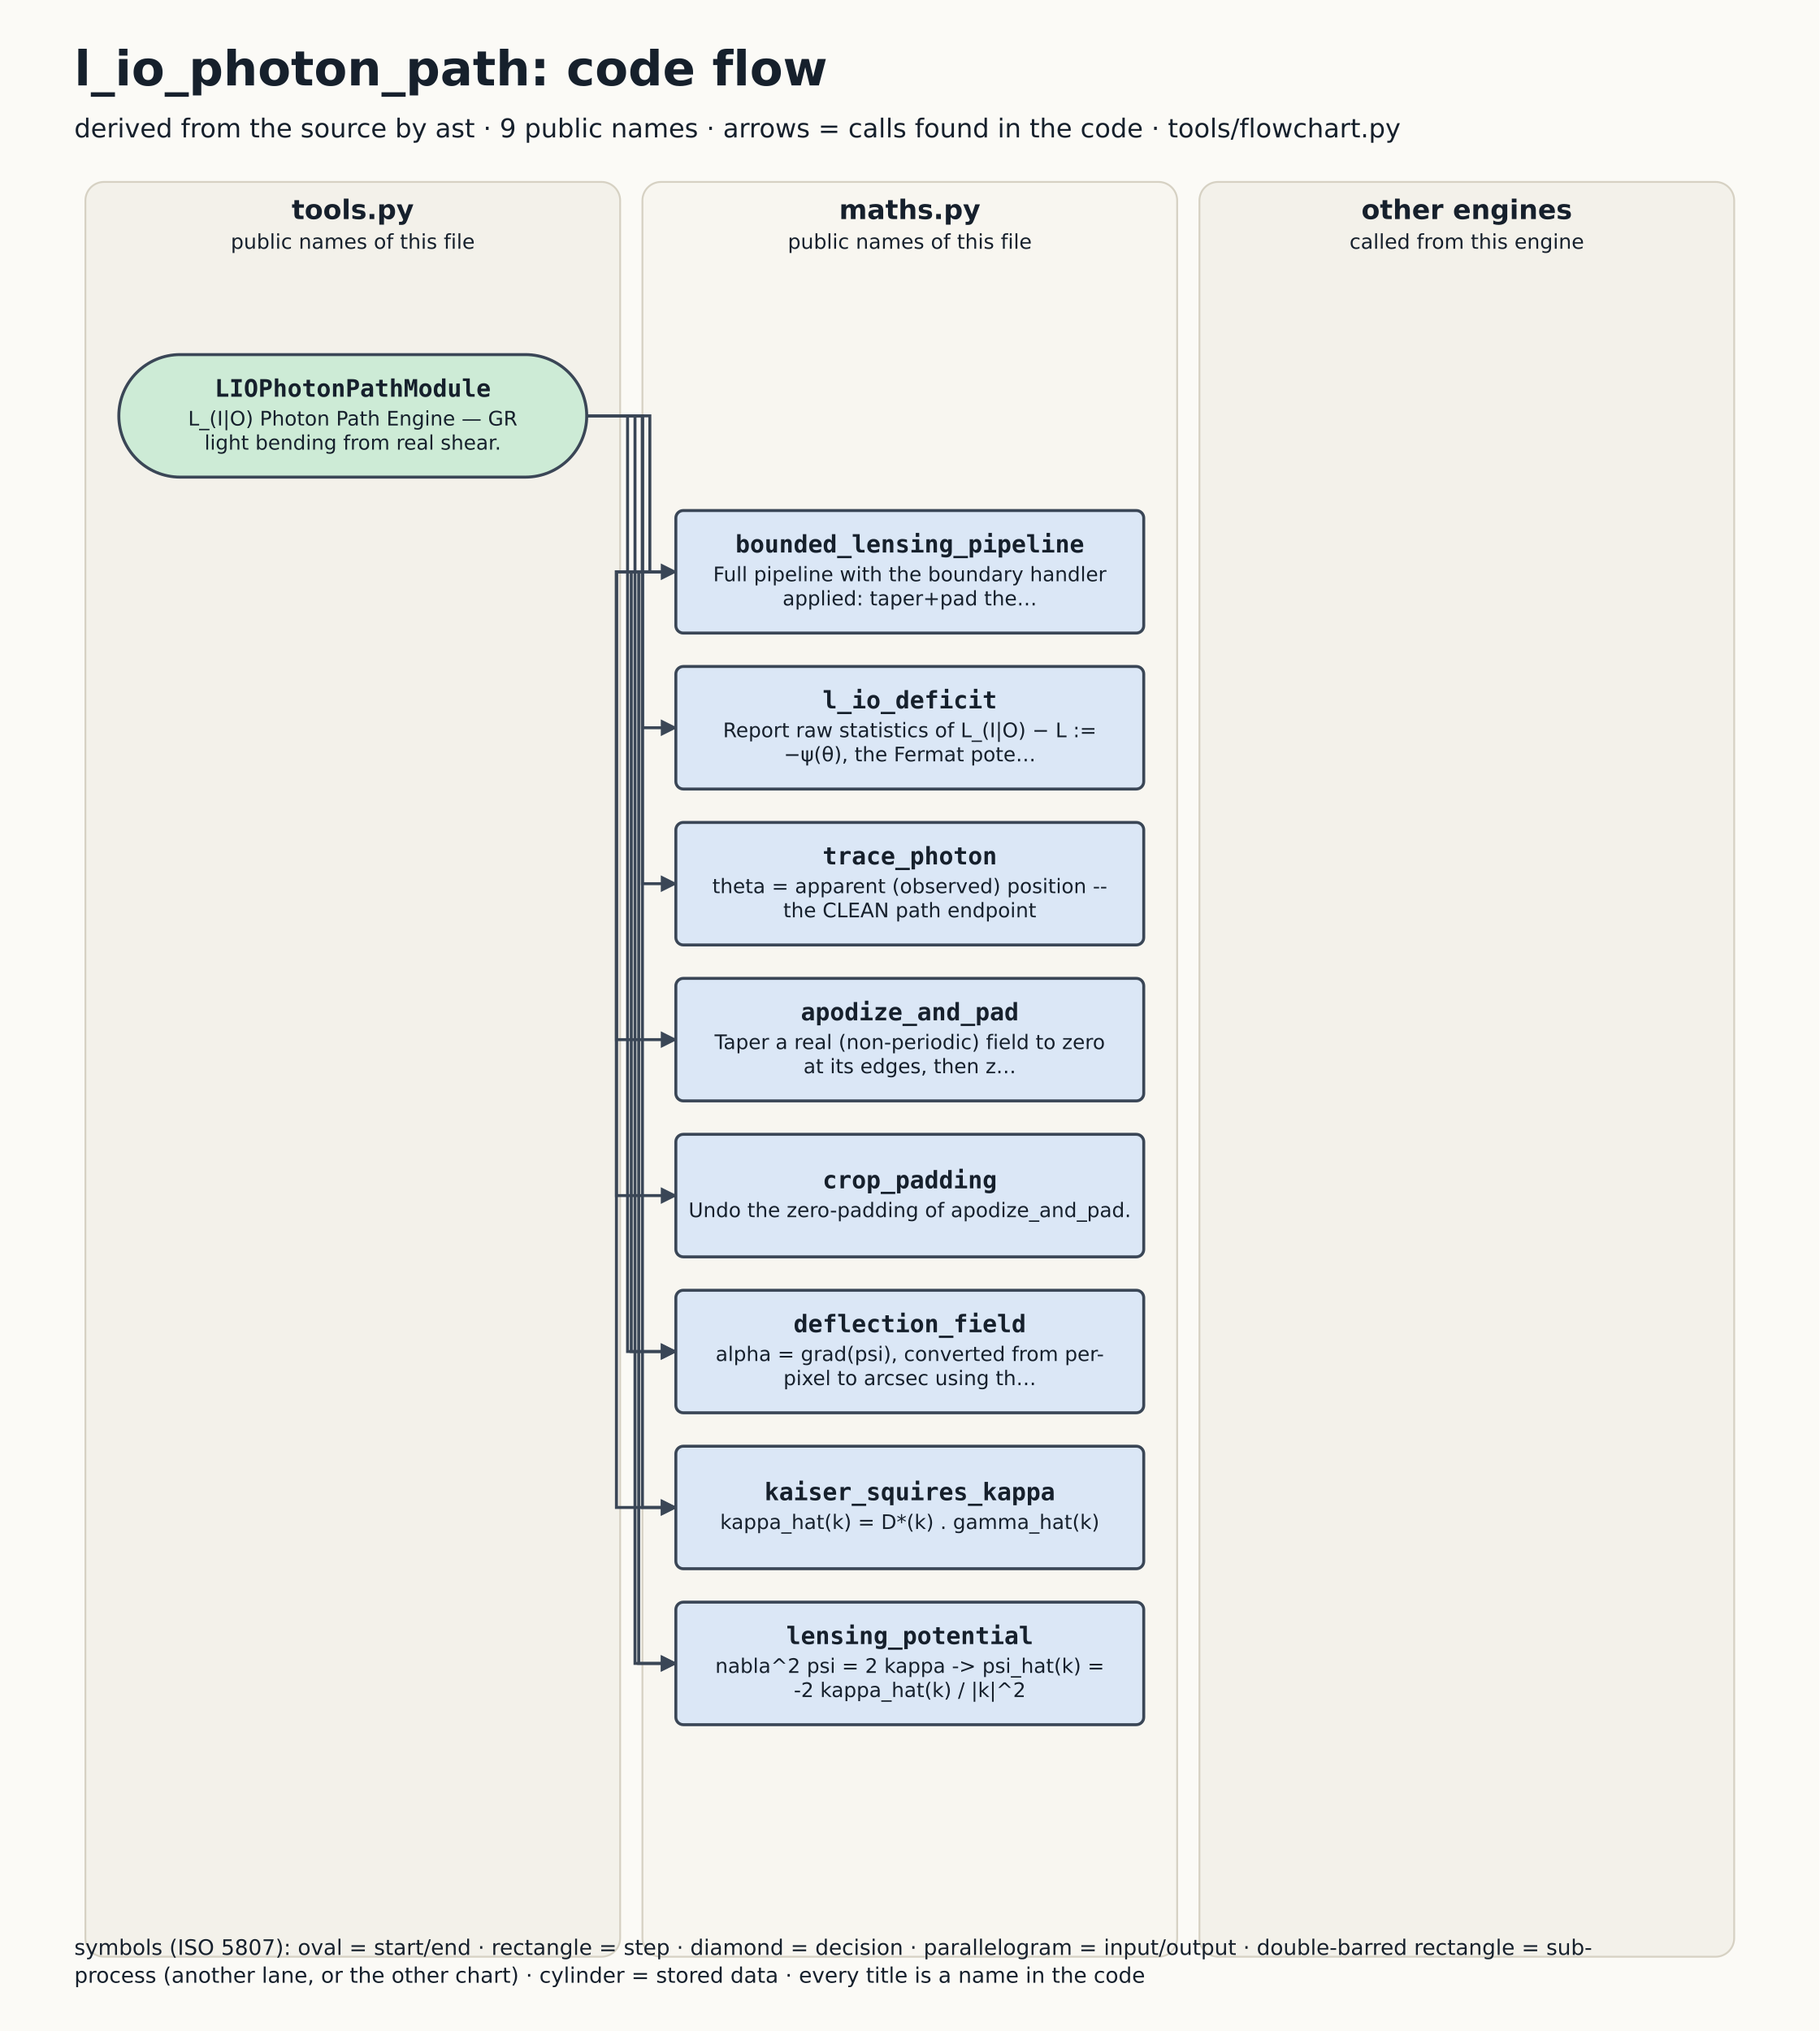
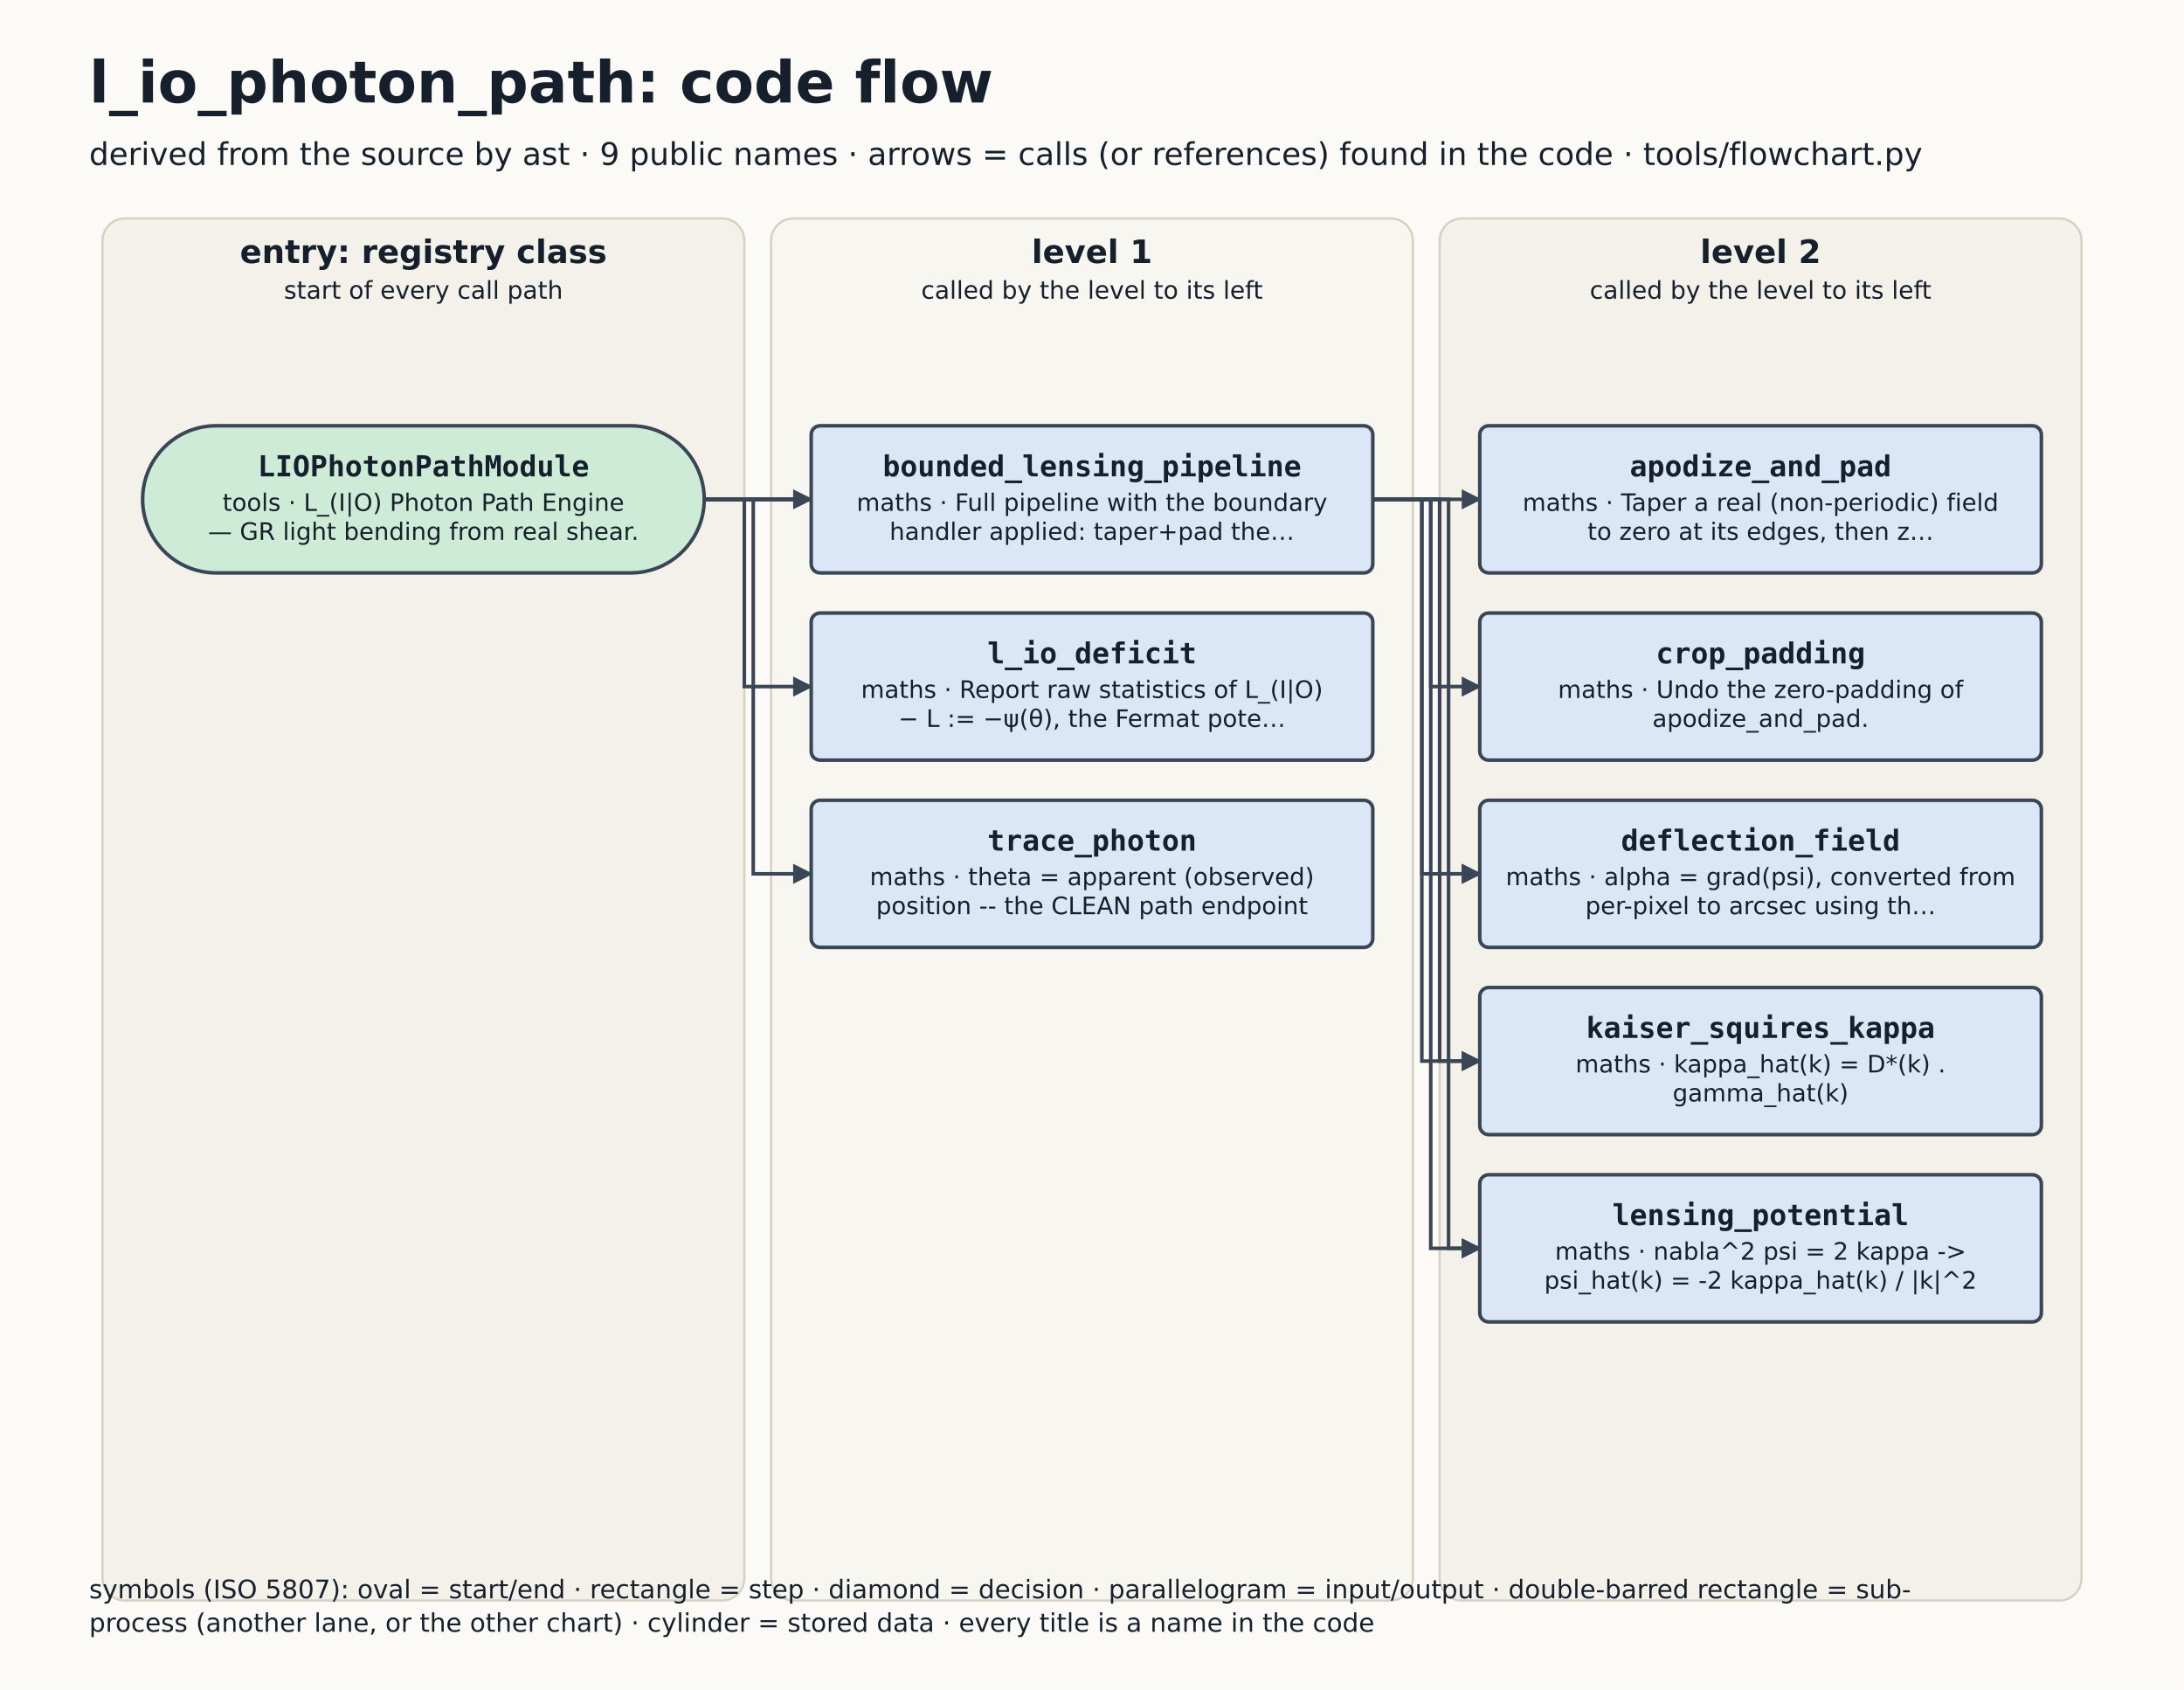
- <svg xmlns="http://www.w3.org/2000/svg" width="980" height="1094" viewBox="0 0 980 1094" font-family="DejaVu Sans, Verdana, sans-serif">
+ <svg xmlns="http://www.w3.org/2000/svg" width="980" height="758" viewBox="0 0 980 758" font-family="DejaVu Sans, Verdana, sans-serif">
  <defs>
    <marker id="ah" viewBox="0 0 10 10" refX="9" refY="5" markerWidth="9" markerHeight="9" markerUnits="userSpaceOnUse" orient="auto-start-reverse">
      <path d="M0,0 L10,5 L0,10 z" fill="#3a4656" />
    </marker>
  </defs>
-   <rect width="980" height="1094" fill="#fbfaf6" />
+   <rect width="980" height="758" fill="#fbfaf6" />
  <text x="40" y="46" font-size="26" font-weight="700" fill="#16202c">l_io_photon_path: code flow</text>
-   <text x="40" y="74" font-size="14" fill="#16202c">derived from the source by ast · 9 public names · arrows = calls found in the code · tools/flowchart.py</text>
-   <rect x="46" y="98" width="288" height="956" rx="10" fill="#f3f1ea" stroke="#d6d1c3" />
-   <text x="190.0" y="118" font-size="14.5" font-weight="700" fill="#16202c" text-anchor="middle">tools.py</text>
-   <text x="190.0" y="134" font-size="11" fill="#16202c" text-anchor="middle">public names of this file</text>
-   <rect x="346" y="98" width="288" height="956" rx="10" fill="#f8f6f0" stroke="#d6d1c3" />
-   <text x="490.0" y="118" font-size="14.5" font-weight="700" fill="#16202c" text-anchor="middle">maths.py</text>
-   <text x="490.0" y="134" font-size="11" fill="#16202c" text-anchor="middle">public names of this file</text>
-   <rect x="646" y="98" width="288" height="956" rx="10" fill="#f3f1ea" stroke="#d6d1c3" />
-   <text x="790.0" y="118" font-size="14.5" font-weight="700" fill="#16202c" text-anchor="middle">other engines</text>
-   <text x="790.0" y="134" font-size="11" fill="#16202c" text-anchor="middle">called from this engine</text>
-   <path d="M364.0,308.0 L332.0,308.0 L332.0,560.0 L364.0,560.0" fill="none" stroke="#3a4656" stroke-width="1.6" marker-end="url(#ah)" />
-   <path d="M364.0,308.0 L332.0,308.0 L332.0,644.0 L364.0,644.0" fill="none" stroke="#3a4656" stroke-width="1.6" marker-end="url(#ah)" />
-   <path d="M364.0,308.0 L340.0,308.0 L340.0,728.0 L364.0,728.0" fill="none" stroke="#3a4656" stroke-width="1.6" marker-end="url(#ah)" />
-   <path d="M364.0,308.0 L332.0,308.0 L332.0,812.0 L364.0,812.0" fill="none" stroke="#3a4656" stroke-width="1.6" marker-end="url(#ah)" />
-   <path d="M364.0,308.0 L344.0,308.0 L344.0,896.0 L364.0,896.0" fill="none" stroke="#3a4656" stroke-width="1.6" marker-end="url(#ah)" />
-   <path d="M316.0,224.0 L350.0,224.0 L350.0,308.0 L364.0,308.0" fill="none" stroke="#3a4656" stroke-width="1.6" marker-end="url(#ah)" />
-   <path d="M316.0,224.0 L338.0,224.0 L338.0,728.0 L364.0,728.0" fill="none" stroke="#3a4656" stroke-width="1.6" marker-end="url(#ah)" />
-   <path d="M316.0,224.0 L346.0,224.0 L346.0,812.0 L364.0,812.0" fill="none" stroke="#3a4656" stroke-width="1.6" marker-end="url(#ah)" />
-   <path d="M316.0,224.0 L346.0,224.0 L346.0,392.0 L364.0,392.0" fill="none" stroke="#3a4656" stroke-width="1.6" marker-end="url(#ah)" />
-   <path d="M316.0,224.0 L342.0,224.0 L342.0,896.0 L364.0,896.0" fill="none" stroke="#3a4656" stroke-width="1.6" marker-end="url(#ah)" />
-   <path d="M316.0,224.0 L346.0,224.0 L346.0,476.0 L364.0,476.0" fill="none" stroke="#3a4656" stroke-width="1.6" marker-end="url(#ah)" />
+   <text x="40" y="74" font-size="14" fill="#16202c">derived from the source by ast · 9 public names · arrows = calls (or references) found in the code · tools/flowchart.py</text>
+   <rect x="46" y="98" width="288" height="620" rx="10" fill="#f3f1ea" stroke="#d6d1c3" />
+   <text x="190.0" y="118" font-size="14.5" font-weight="700" fill="#16202c" text-anchor="middle">entry: registry class</text>
+   <text x="190.0" y="134" font-size="11" fill="#16202c" text-anchor="middle">start of every call path</text>
+   <rect x="346" y="98" width="288" height="620" rx="10" fill="#f8f6f0" stroke="#d6d1c3" />
+   <text x="490.0" y="118" font-size="14.5" font-weight="700" fill="#16202c" text-anchor="middle">level 1</text>
+   <text x="490.0" y="134" font-size="11" fill="#16202c" text-anchor="middle">called by the level to its left</text>
+   <rect x="646" y="98" width="288" height="620" rx="10" fill="#f3f1ea" stroke="#d6d1c3" />
+   <text x="790.0" y="118" font-size="14.5" font-weight="700" fill="#16202c" text-anchor="middle">level 2</text>
+   <text x="790.0" y="134" font-size="11" fill="#16202c" text-anchor="middle">called by the level to its left</text>
+   <path d="M616.0,224.0 L638.0,224.0 L638.0,224.0 L664.0,224.0" fill="none" stroke="#3a4656" stroke-width="1.6" marker-end="url(#ah)" />
+   <path d="M616.0,224.0 L642.0,224.0 L642.0,308.0 L664.0,308.0" fill="none" stroke="#3a4656" stroke-width="1.6" marker-end="url(#ah)" />
+   <path d="M616.0,224.0 L638.0,224.0 L638.0,392.0 L664.0,392.0" fill="none" stroke="#3a4656" stroke-width="1.6" marker-end="url(#ah)" />
+   <path d="M616.0,224.0 L638.0,224.0 L638.0,476.0 L664.0,476.0" fill="none" stroke="#3a4656" stroke-width="1.6" marker-end="url(#ah)" />
+   <path d="M616.0,224.0 L642.0,224.0 L642.0,560.0 L664.0,560.0" fill="none" stroke="#3a4656" stroke-width="1.6" marker-end="url(#ah)" />
+   <path d="M316.0,224.0 L350.0,224.0 L350.0,224.0 L364.0,224.0" fill="none" stroke="#3a4656" stroke-width="1.6" marker-end="url(#ah)" />
+   <path d="M316.0,224.0 L646.0,224.0 L646.0,392.0 L664.0,392.0" fill="none" stroke="#3a4656" stroke-width="1.6" marker-end="url(#ah)" />
+   <path d="M316.0,224.0 L646.0,224.0 L646.0,476.0 L664.0,476.0" fill="none" stroke="#3a4656" stroke-width="1.6" marker-end="url(#ah)" />
+   <path d="M316.0,224.0 L334.0,224.0 L334.0,308.0 L364.0,308.0" fill="none" stroke="#3a4656" stroke-width="1.6" marker-end="url(#ah)" />
+   <path d="M316.0,224.0 L650.0,224.0 L650.0,560.0 L664.0,560.0" fill="none" stroke="#3a4656" stroke-width="1.6" marker-end="url(#ah)" />
+   <path d="M316.0,224.0 L338.0,224.0 L338.0,392.0 L364.0,392.0" fill="none" stroke="#3a4656" stroke-width="1.6" marker-end="url(#ah)" />
  <rect x="64.0" y="191.0" width="252" height="66" rx="33.0" fill="#cdebd6" stroke="#3a4656" stroke-width="1.6" />
  <text x="190.0" y="213.7" font-size="13.0" font-weight="700" fill="#16202c" text-anchor="middle" font-family="DejaVu Sans Mono, monospace">LIOPhotonPathModule</text>
-   <text x="190.0" y="229.2" font-size="10.8" fill="#16202c" text-anchor="middle">L_(I|O) Photon Path Engine — GR</text>
-   <text x="190.0" y="242.2" font-size="10.8" fill="#16202c" text-anchor="middle">light bending from real shear.</text>
+   <text x="190.0" y="229.2" font-size="10.8" fill="#16202c" text-anchor="middle">tools · L_(I|O) Photon Path Engine</text>
+   <text x="190.0" y="242.2" font-size="10.8" fill="#16202c" text-anchor="middle">— GR light bending from real shear.</text>
+   <rect x="364.0" y="191.0" width="252" height="66" rx="4" fill="#dbe7f6" stroke="#3a4656" stroke-width="1.6" />
+   <text x="490.0" y="213.7" font-size="13.0" font-weight="700" fill="#16202c" text-anchor="middle" font-family="DejaVu Sans Mono, monospace">bounded_lensing_pipeline</text>
+   <text x="490.0" y="229.2" font-size="10.8" fill="#16202c" text-anchor="middle">maths · Full pipeline with the boundary</text>
+   <text x="490.0" y="242.2" font-size="10.8" fill="#16202c" text-anchor="middle">handler applied: taper+pad the…</text>
  <rect x="364.0" y="275.0" width="252" height="66" rx="4" fill="#dbe7f6" stroke="#3a4656" stroke-width="1.6" />
-   <text x="490.0" y="297.6" font-size="13.0" font-weight="700" fill="#16202c" text-anchor="middle" font-family="DejaVu Sans Mono, monospace">bounded_lensing_pipeline</text>
-   <text x="490.0" y="313.1" font-size="10.8" fill="#16202c" text-anchor="middle">Full pipeline with the boundary handler</text>
-   <text x="490.0" y="326.1" font-size="10.8" fill="#16202c" text-anchor="middle">applied: taper+pad the…</text>
+   <text x="490.0" y="297.6" font-size="13.0" font-weight="700" fill="#16202c" text-anchor="middle" font-family="DejaVu Sans Mono, monospace">l_io_deficit</text>
+   <text x="490.0" y="313.1" font-size="10.8" fill="#16202c" text-anchor="middle">maths · Report raw statistics of L_(I|O)</text>
+   <text x="490.0" y="326.1" font-size="10.8" fill="#16202c" text-anchor="middle">− L := −ψ(θ), the Fermat pote…</text>
  <rect x="364.0" y="359.0" width="252" height="66" rx="4" fill="#dbe7f6" stroke="#3a4656" stroke-width="1.6" />
-   <text x="490.0" y="381.6" font-size="13.0" font-weight="700" fill="#16202c" text-anchor="middle" font-family="DejaVu Sans Mono, monospace">l_io_deficit</text>
-   <text x="490.0" y="397.1" font-size="10.8" fill="#16202c" text-anchor="middle">Report raw statistics of L_(I|O) − L :=</text>
-   <text x="490.0" y="410.1" font-size="10.8" fill="#16202c" text-anchor="middle">−ψ(θ), the Fermat pote…</text>
-   <rect x="364.0" y="443.0" width="252" height="66" rx="4" fill="#dbe7f6" stroke="#3a4656" stroke-width="1.6" />
-   <text x="490.0" y="465.6" font-size="13.0" font-weight="700" fill="#16202c" text-anchor="middle" font-family="DejaVu Sans Mono, monospace">trace_photon</text>
-   <text x="490.0" y="481.1" font-size="10.8" fill="#16202c" text-anchor="middle">theta = apparent (observed) position --</text>
-   <text x="490.0" y="494.1" font-size="10.8" fill="#16202c" text-anchor="middle">the CLEAN path endpoint</text>
-   <rect x="364.0" y="527.0" width="252" height="66" rx="4" fill="#dbe7f6" stroke="#3a4656" stroke-width="1.6" />
-   <text x="490.0" y="549.6" font-size="13.0" font-weight="700" fill="#16202c" text-anchor="middle" font-family="DejaVu Sans Mono, monospace">apodize_and_pad</text>
-   <text x="490.0" y="565.1" font-size="10.8" fill="#16202c" text-anchor="middle">Taper a real (non-periodic) field to zero</text>
-   <text x="490.0" y="578.1" font-size="10.8" fill="#16202c" text-anchor="middle">at its edges, then z…</text>
-   <rect x="364.0" y="611.0" width="252" height="66" rx="4" fill="#dbe7f6" stroke="#3a4656" stroke-width="1.6" />
-   <text x="490.0" y="640.1" font-size="13.0" font-weight="700" fill="#16202c" text-anchor="middle" font-family="DejaVu Sans Mono, monospace">crop_padding</text>
-   <text x="490.0" y="655.6" font-size="10.8" fill="#16202c" text-anchor="middle">Undo the zero-padding of apodize_and_pad.</text>
-   <rect x="364.0" y="695.0" width="252" height="66" rx="4" fill="#dbe7f6" stroke="#3a4656" stroke-width="1.6" />
-   <text x="490.0" y="717.6" font-size="13.0" font-weight="700" fill="#16202c" text-anchor="middle" font-family="DejaVu Sans Mono, monospace">deflection_field</text>
-   <text x="490.0" y="733.1" font-size="10.8" fill="#16202c" text-anchor="middle">alpha = grad(psi), converted from per-</text>
-   <text x="490.0" y="746.1" font-size="10.8" fill="#16202c" text-anchor="middle">pixel to arcsec using th…</text>
-   <rect x="364.0" y="779.0" width="252" height="66" rx="4" fill="#dbe7f6" stroke="#3a4656" stroke-width="1.6" />
-   <text x="490.0" y="808.1" font-size="13.0" font-weight="700" fill="#16202c" text-anchor="middle" font-family="DejaVu Sans Mono, monospace">kaiser_squires_kappa</text>
-   <text x="490.0" y="823.6" font-size="10.8" fill="#16202c" text-anchor="middle">kappa_hat(k) = D*(k) . gamma_hat(k)</text>
-   <rect x="364.0" y="863.0" width="252" height="66" rx="4" fill="#dbe7f6" stroke="#3a4656" stroke-width="1.6" />
-   <text x="490.0" y="885.6" font-size="13.0" font-weight="700" fill="#16202c" text-anchor="middle" font-family="DejaVu Sans Mono, monospace">lensing_potential</text>
-   <text x="490.0" y="901.1" font-size="10.8" fill="#16202c" text-anchor="middle">nabla^2 psi = 2 kappa  -&gt;  psi_hat(k) =</text>
-   <text x="490.0" y="914.1" font-size="10.8" fill="#16202c" text-anchor="middle">-2 kappa_hat(k) / |k|^2</text>
-   <text x="40" y="1053" font-size="11.5" fill="#16202c">symbols (ISO 5807): oval = start/end · rectangle = step · diamond = decision · parallelogram = input/output · double-barred rectangle = sub-</text>
-   <text x="40" y="1068" font-size="11.5" fill="#16202c">process (another lane, or the other chart) · cylinder = stored data · every title is a name in the code</text>
+   <text x="490.0" y="381.6" font-size="13.0" font-weight="700" fill="#16202c" text-anchor="middle" font-family="DejaVu Sans Mono, monospace">trace_photon</text>
+   <text x="490.0" y="397.1" font-size="10.8" fill="#16202c" text-anchor="middle">maths · theta = apparent (observed)</text>
+   <text x="490.0" y="410.1" font-size="10.8" fill="#16202c" text-anchor="middle">position -- the CLEAN path endpoint</text>
+   <rect x="664.0" y="191.0" width="252" height="66" rx="4" fill="#dbe7f6" stroke="#3a4656" stroke-width="1.6" />
+   <text x="790.0" y="213.7" font-size="13.0" font-weight="700" fill="#16202c" text-anchor="middle" font-family="DejaVu Sans Mono, monospace">apodize_and_pad</text>
+   <text x="790.0" y="229.2" font-size="10.8" fill="#16202c" text-anchor="middle">maths · Taper a real (non-periodic) field</text>
+   <text x="790.0" y="242.2" font-size="10.8" fill="#16202c" text-anchor="middle">to zero at its edges, then z…</text>
+   <rect x="664.0" y="275.0" width="252" height="66" rx="4" fill="#dbe7f6" stroke="#3a4656" stroke-width="1.6" />
+   <text x="790.0" y="297.6" font-size="13.0" font-weight="700" fill="#16202c" text-anchor="middle" font-family="DejaVu Sans Mono, monospace">crop_padding</text>
+   <text x="790.0" y="313.1" font-size="10.8" fill="#16202c" text-anchor="middle">maths · Undo the zero-padding of</text>
+   <text x="790.0" y="326.1" font-size="10.8" fill="#16202c" text-anchor="middle">apodize_and_pad.</text>
+   <rect x="664.0" y="359.0" width="252" height="66" rx="4" fill="#dbe7f6" stroke="#3a4656" stroke-width="1.6" />
+   <text x="790.0" y="381.6" font-size="13.0" font-weight="700" fill="#16202c" text-anchor="middle" font-family="DejaVu Sans Mono, monospace">deflection_field</text>
+   <text x="790.0" y="397.1" font-size="10.8" fill="#16202c" text-anchor="middle">maths · alpha = grad(psi), converted from</text>
+   <text x="790.0" y="410.1" font-size="10.8" fill="#16202c" text-anchor="middle">per-pixel to arcsec using th…</text>
+   <rect x="664.0" y="443.0" width="252" height="66" rx="4" fill="#dbe7f6" stroke="#3a4656" stroke-width="1.6" />
+   <text x="790.0" y="465.6" font-size="13.0" font-weight="700" fill="#16202c" text-anchor="middle" font-family="DejaVu Sans Mono, monospace">kaiser_squires_kappa</text>
+   <text x="790.0" y="481.1" font-size="10.8" fill="#16202c" text-anchor="middle">maths · kappa_hat(k) = D*(k) .</text>
+   <text x="790.0" y="494.1" font-size="10.8" fill="#16202c" text-anchor="middle">gamma_hat(k)</text>
+   <rect x="664.0" y="527.0" width="252" height="66" rx="4" fill="#dbe7f6" stroke="#3a4656" stroke-width="1.6" />
+   <text x="790.0" y="549.6" font-size="13.0" font-weight="700" fill="#16202c" text-anchor="middle" font-family="DejaVu Sans Mono, monospace">lensing_potential</text>
+   <text x="790.0" y="565.1" font-size="10.8" fill="#16202c" text-anchor="middle">maths · nabla^2 psi = 2 kappa  -&gt;</text>
+   <text x="790.0" y="578.1" font-size="10.8" fill="#16202c" text-anchor="middle">psi_hat(k) = -2 kappa_hat(k) / |k|^2</text>
+   <text x="40" y="717" font-size="11.5" fill="#16202c">symbols (ISO 5807): oval = start/end · rectangle = step · diamond = decision · parallelogram = input/output · double-barred rectangle = sub-</text>
+   <text x="40" y="732" font-size="11.5" fill="#16202c">process (another lane, or the other chart) · cylinder = stored data · every title is a name in the code</text>
</svg>
